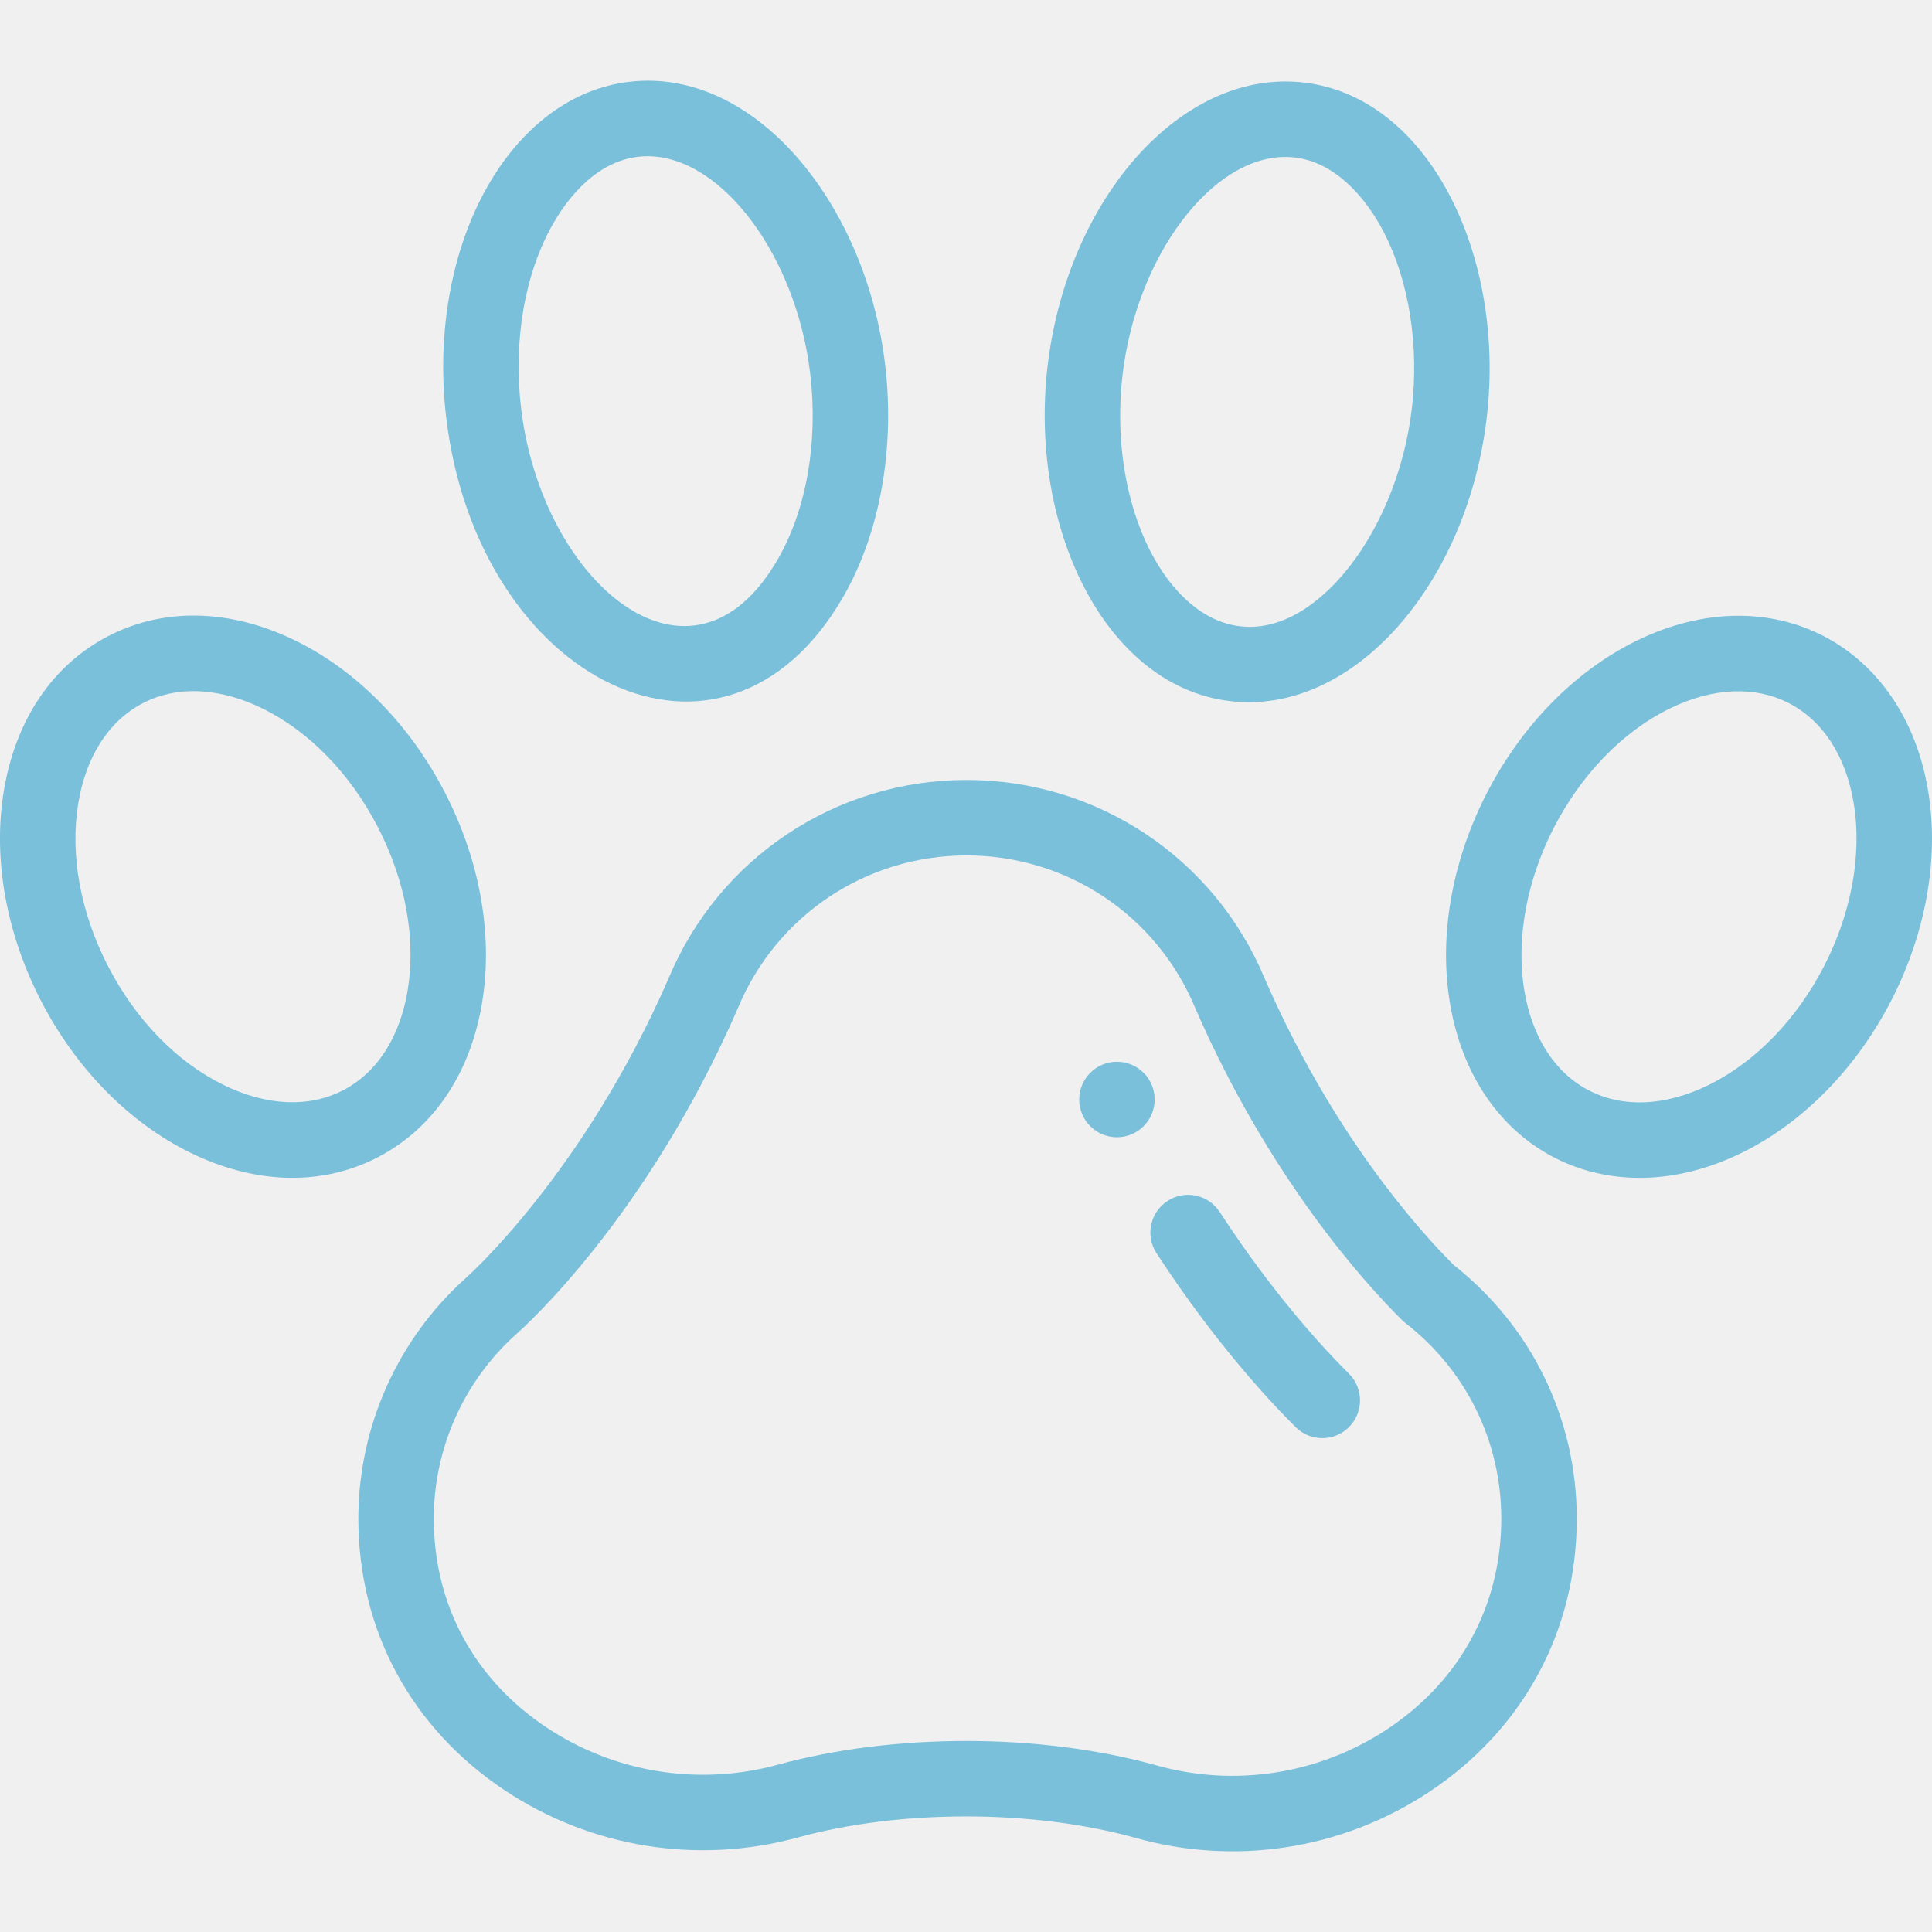
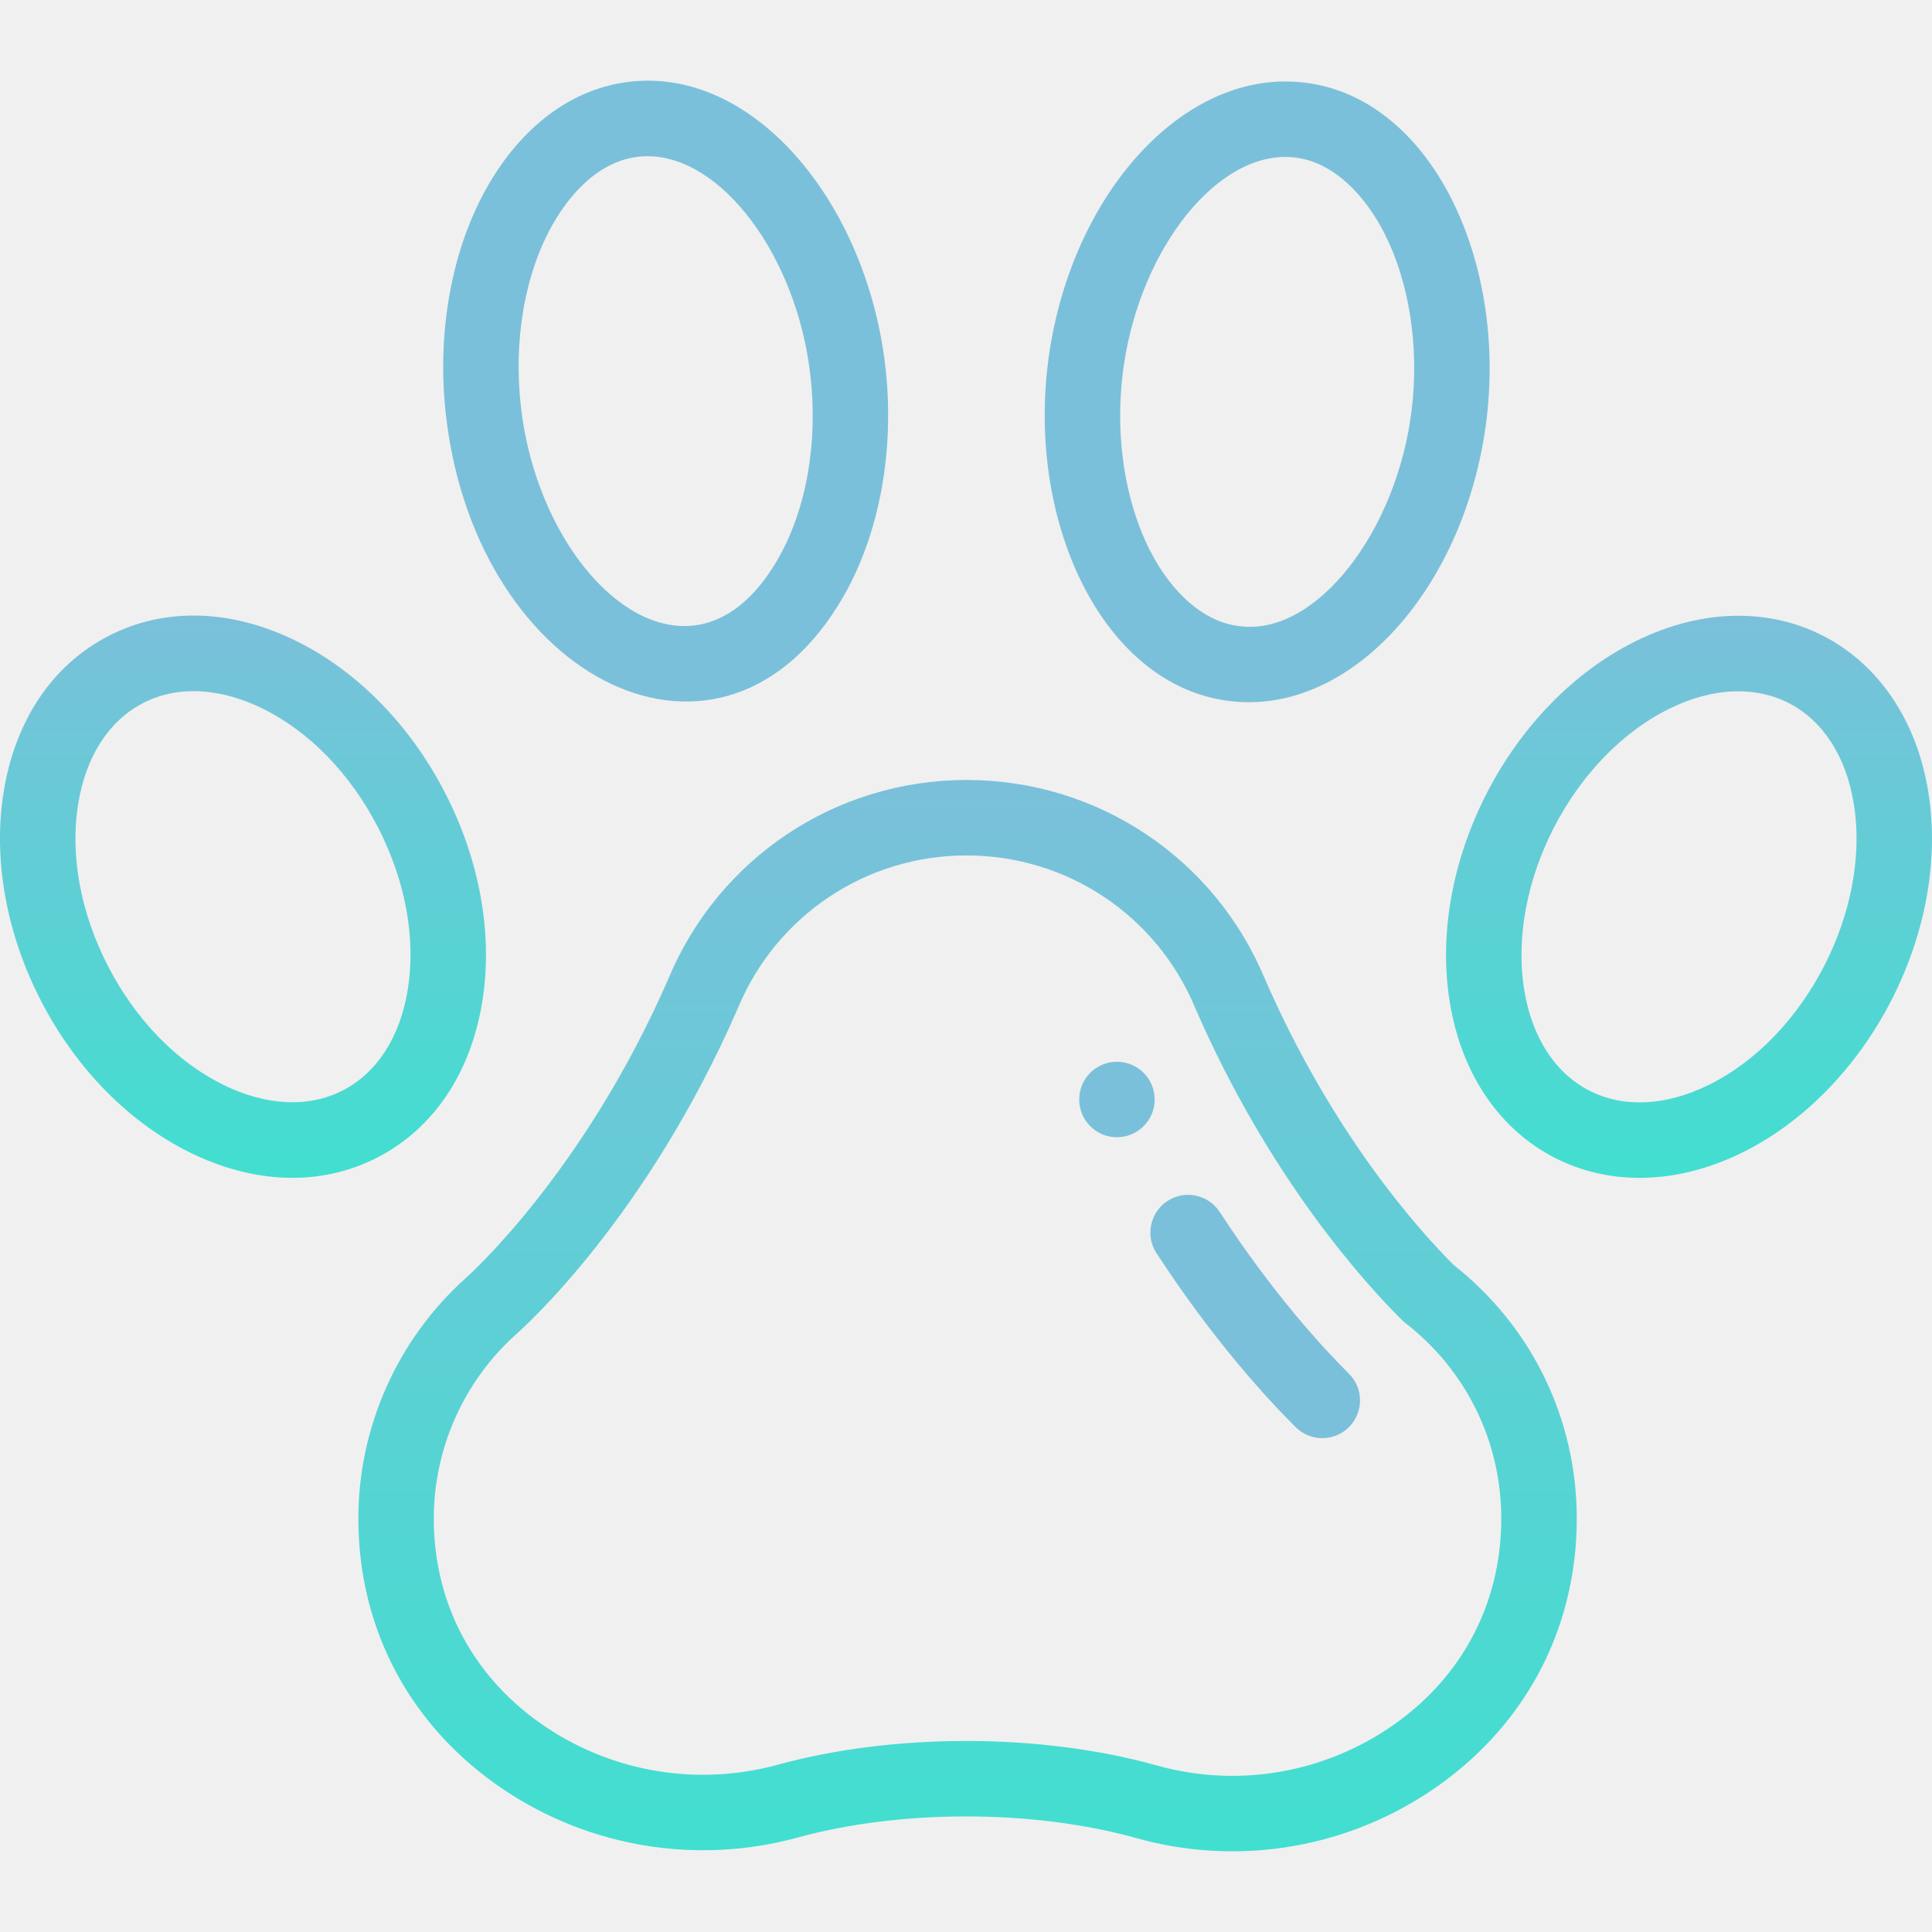
<svg xmlns="http://www.w3.org/2000/svg" width="100" height="100" viewBox="0 0 100 100" fill="none">
  <g clip-path="url(#clip0)">
    <path d="M57.812 54.956C56.734 54.956 55.859 55.831 55.859 56.91C55.859 57.988 56.734 58.863 57.812 58.863C58.891 58.863 59.766 57.988 59.766 56.91C59.766 55.831 58.891 54.956 57.812 54.956Z" fill="url(#paint0_linear)" />
    <path d="M75.238 65.472C73.407 63.642 68.968 58.69 65.465 50.658C62.86 44.408 56.803 40.371 50.03 40.371C43.257 40.371 37.201 44.409 34.596 50.66C30.202 60.739 24.198 66.073 24.14 66.123C24.133 66.129 24.127 66.136 24.12 66.142C20.579 69.312 18.548 73.854 18.548 78.603C18.548 84.407 21.312 89.456 26.107 92.654C30.575 95.635 36.113 96.529 41.3 95.107C43.899 94.395 46.907 94.018 50 94.018C53.145 94.018 56.198 94.407 58.829 95.143C63.863 96.552 69.389 95.78 73.95 92.766C78.801 89.561 81.613 84.465 81.613 78.603C81.613 73.446 79.291 68.668 75.238 65.472ZM71.796 89.507C68.276 91.832 63.934 92.516 59.881 91.381C56.912 90.551 53.496 90.112 50 90.112C46.563 90.112 43.197 90.537 40.266 91.34C36.172 92.463 31.801 91.757 28.275 89.405C24.593 86.949 22.453 83.109 22.453 78.602C22.453 74.967 24.007 71.489 26.717 69.059C27.134 68.693 33.472 63.019 38.183 52.205C38.187 52.195 38.192 52.185 38.196 52.175C40.19 47.377 44.834 44.277 50.029 44.277C55.225 44.277 59.871 47.376 61.864 52.173C61.868 52.183 61.873 52.193 61.877 52.203C65.702 60.983 70.628 66.403 72.567 68.326C72.623 68.381 72.682 68.433 72.744 68.481C75.898 70.931 77.706 74.62 77.706 78.602C77.706 83.147 75.532 87.038 71.796 89.507Z" fill="url(#paint1_linear)" />
    <path d="M63.133 62.732C62.544 61.828 61.335 61.572 60.431 62.161C59.526 62.75 59.271 63.96 59.86 64.864C62.832 69.427 65.65 72.466 67.065 73.871C67.831 74.631 69.067 74.627 69.828 73.861C70.588 73.096 70.583 71.859 69.818 71.099C68.512 69.803 65.908 66.993 63.133 62.732Z" fill="url(#paint2_linear)" />
    <path d="M43.67 30.849C45.547 27.569 46.329 23.212 45.817 18.897C44.825 10.496 39.031 3.458 32.558 4.235C29.635 4.581 27.036 6.5 25.239 9.638C23.364 12.916 22.581 17.273 23.093 21.591C24.712 35.31 37.484 41.655 43.67 30.849ZM28.629 11.578C29.699 9.711 31.366 8.086 33.516 8.086C37.36 8.086 41.217 13.246 41.938 19.356C42.354 22.858 41.749 26.34 40.28 28.909C35.779 36.773 28.035 30.142 26.972 21.132C26.557 17.627 27.161 14.145 28.629 11.578Z" fill="url(#paint3_linear)" />
    <path d="M24.961 51.856C25.526 48.375 24.839 44.525 23.026 41.015C21.212 37.505 18.47 34.716 15.303 33.163C11.94 31.514 8.496 31.428 5.605 32.923C2.715 34.417 0.793 37.275 0.192 40.971C-0.373 44.453 0.314 48.302 2.127 51.812C3.941 55.322 6.683 58.109 9.85 59.663C12.992 61.204 16.474 61.492 19.547 59.904C22.438 58.411 24.361 55.552 24.961 51.856ZM17.754 56.434C15.991 57.346 13.795 57.247 11.57 56.156C9.15 54.969 7.029 52.789 5.597 50.019C4.166 47.248 3.616 44.258 4.048 41.598C4.445 39.153 5.635 37.305 7.399 36.394C7.399 36.393 7.399 36.393 7.4 36.393C9.35 35.385 11.609 35.702 13.583 36.67C16.003 37.857 18.124 40.037 19.556 42.808C20.987 45.579 21.537 48.569 21.105 51.23C20.708 53.675 19.518 55.523 17.754 56.434Z" fill="url(#paint4_linear)" />
    <path d="M64.648 36.346C70.569 36.346 75.974 29.881 76.953 21.628C77.993 12.836 73.563 4.217 66.527 4.217C60.605 4.217 55.201 10.682 54.224 18.935C53.183 27.743 57.626 36.346 64.648 36.346ZM58.104 19.394C58.827 13.285 62.684 8.124 66.527 8.124C66.708 8.124 66.864 8.132 67.004 8.15C69.086 8.382 70.698 10.202 71.648 12.06C72.94 14.588 73.459 17.908 73.074 21.169C72.323 27.498 68.128 32.926 64.172 32.412C64.165 32.412 64.158 32.411 64.15 32.41C62.374 32.201 60.69 30.777 59.529 28.503C58.237 25.976 57.718 22.655 58.104 19.394Z" fill="url(#paint5_linear)" />
    <path d="M99.807 40.979C98.572 33.373 91.696 29.736 84.696 33.171C78.148 36.383 73.869 44.659 75.039 51.864C76.289 59.56 83.233 63.064 90.15 59.671C96.7 56.458 100.977 48.183 99.807 40.979ZM88.429 56.163C86.205 57.254 84.009 57.353 82.245 56.442V56.442C80.481 55.53 79.291 53.682 78.894 51.237C78.001 45.738 81.402 39.138 86.416 36.678C91.012 34.423 95.13 36.546 95.952 41.605C96.843 47.094 93.453 53.699 88.429 56.163Z" fill="url(#paint6_linear)" />
  </g>
  <defs>
    <linearGradient id="paint0_linear" x1="57.812" y1="54.956" x2="57.812" y2="58.863" gradientUnits="userSpaceOnUse">
      <stop stop-color="#7bc0da" />
      <stop offset="1" stop-color=" #7bc0da" />
    </linearGradient>
    <linearGradient id="paint1_linear" x1="50.08" y1="40.371" x2="50.08" y2="95.824" gradientUnits="userSpaceOnUse">
      <stop stop-color="#7bc0da" />
-       <stop offset="1" stop-color=" #7bc0da" />
+       <stop offset="1" stop-color=" #41DFD0" />
    </linearGradient>
    <linearGradient id="paint2_linear" x1="64.969" y1="61.844" x2="64.969" y2="74.438" gradientUnits="userSpaceOnUse">
      <stop stop-color="#7bc0da" />
      <stop offset="1" stop-color=" #7bc0da" />
    </linearGradient>
    <linearGradient id="paint3_linear" x1="34.455" y1="4.176" x2="34.455" y2="36.311" gradientUnits="userSpaceOnUse">
      <stop stop-color="#7bc0da" />
      <stop offset="1" stop-color=" #7bc0da" />
    </linearGradient>
    <linearGradient id="paint4_linear" x1="12.576" y1="31.861" x2="12.576" y2="60.965" gradientUnits="userSpaceOnUse">
      <stop stop-color="#7bc0da" />
-       <stop offset="1" stop-color=" #7bc0da" />
+       <stop offset="1" stop-color=" #41DFD0" />
    </linearGradient>
    <linearGradient id="paint5_linear" x1="65.588" y1="4.217" x2="65.588" y2="36.346" gradientUnits="userSpaceOnUse">
      <stop stop-color="#7bc0da" />
      <stop offset="1" stop-color=" #7bc0da" />
    </linearGradient>
    <linearGradient id="paint6_linear" x1="87.423" y1="31.871" x2="87.423" y2="60.966" gradientUnits="userSpaceOnUse">
      <stop stop-color="#7bc0da" />
-       <stop offset="1" stop-color="#7bc0da" />
+       <stop offset="1" stop-color="#41DFD0" />
    </linearGradient>
    <clipPath id="clip0">
      <rect width="100" height="100" fill="white" />
    </clipPath>
  </defs>
</svg>
